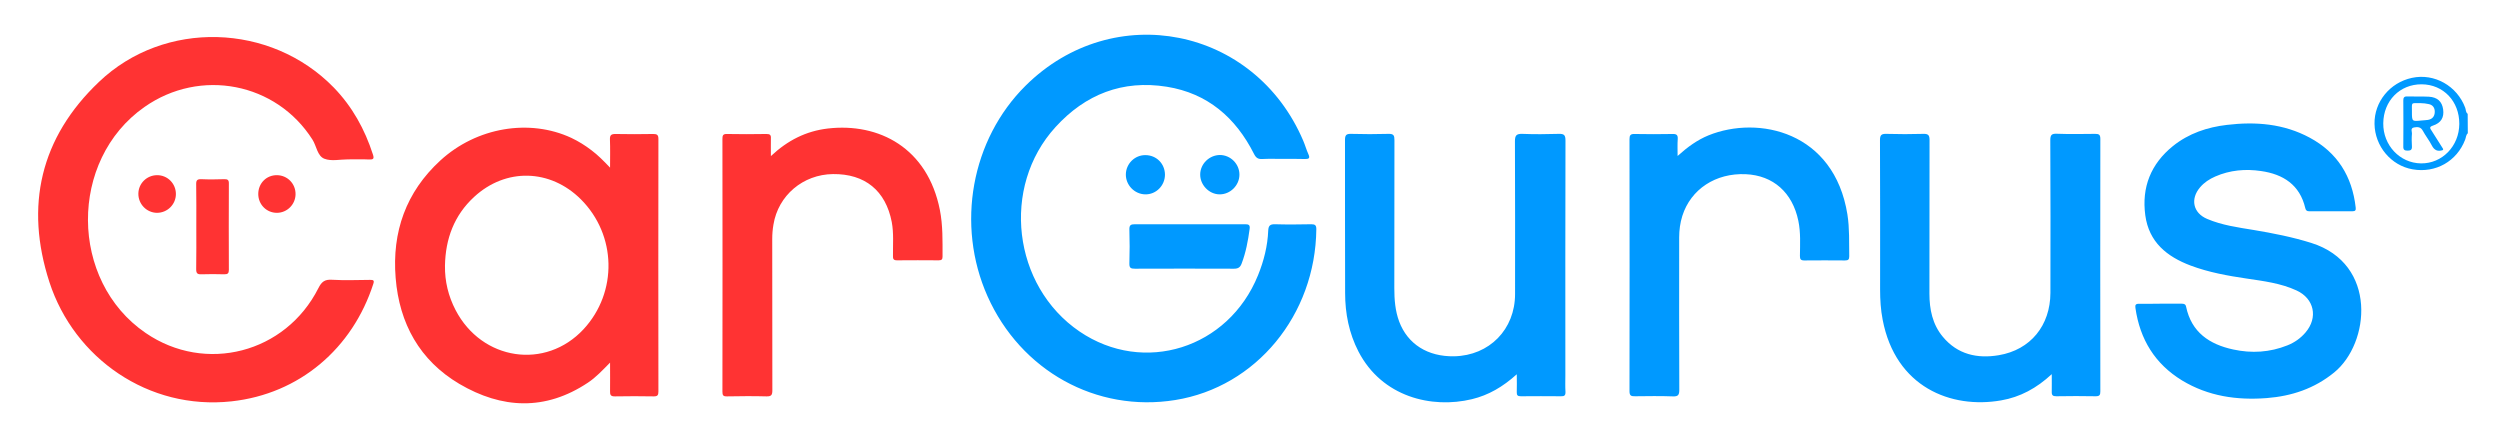
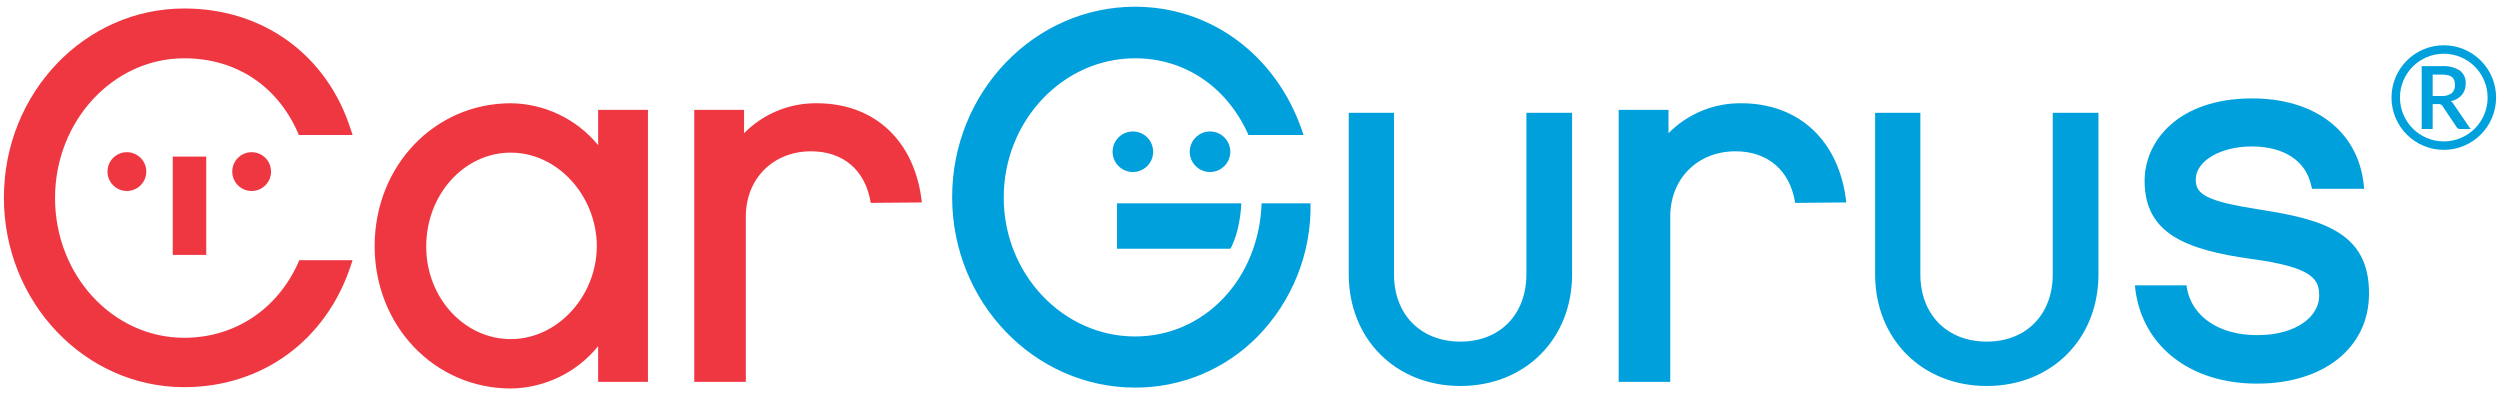
- <svg xmlns="http://www.w3.org/2000/svg" version="1.1" id="Layer_1" x="0px" y="0px" viewBox="549 97 2058 367" enable-background="new 549 97 2058 367" xml:space="preserve">
-   <g>
-     <path class="guru" fill="#0099FF" d="M1604.6,227.8c-5.5,0-11-0.2-16.5,0.1c-3.5,0.2-5.2-1-6.8-4.2c-15.1-29.9-38.2-49.9-71.8-55.3   c-36.4-5.8-67,6.2-91.6,33.2c-45,49.3-35.3,130.8,19.8,168.3c52.8,35.9,122.5,14,146.9-46.3c4.8-11.8,7.9-24.1,8.4-36.8   c0.2-4,1.5-5.3,5.6-5.2c10,0.3,20,0.2,30,0c3,0,4,0.9,4,4c-0.7,70.7-49.6,130-116.1,140.7c-65.1,10.5-127.3-24.2-154.6-85.5   c-26.1-58.7-13.4-129,31.5-173.4c72.2-71.4,188.5-48.2,228.4,45.4c1.6,3.7,2.6,7.5,4.3,11.2c1.6,3.5,0.1,3.9-2.9,3.9   C1617,227.7,1610.8,227.8,1604.6,227.8L1604.6,227.8z M2327.5,347h17.5c1.9,0,3.2,0.4,3.6,2.5c4.4,21.1,19.3,31,38.8,35.2   c15.1,3.3,30.1,2.4,44.6-3.4c5.8-2.3,10.8-5.8,14.9-10.6c10.5-12.3,7.2-27.9-7.4-34.6c-13-6-27.1-7.7-41.1-9.8   c-15.6-2.3-31.2-5.1-46.1-10.7c-19.6-7.4-34.3-19.3-37.3-41.4c-3.1-23.1,4.6-42.3,22.8-57c13-10.4,28.2-15.5,44.5-17.4   c23.6-2.8,46.6-1,68,10.5c22.9,12.3,35,31.9,37.9,57.5c0.3,2.2-0.3,3.1-2.5,3.1h-36c-1.8,0-2.6-0.9-3-2.6   c-4.5-19.2-18.2-27.9-36.4-30.5c-12.8-1.9-25.6-0.8-37.7,4.5c-4.8,2.1-9.1,4.9-12.5,8.9c-8.2,9.6-5.8,21.1,5.8,26   c12.2,5.2,25.3,7,38.2,9.1c16.1,2.7,32,5.8,47.6,10.7c54.7,17.2,48.2,82.7,18.8,106.6c-16.3,13.3-35,19.5-55.5,21.1   c-24.6,1.9-48.2-1.5-69.7-14.5c-22.3-13.6-34.7-33.8-38.4-59.6c-0.4-2.6,0.2-3.6,3-3.5C2315.8,347.2,2321.6,347,2327.5,347   L2327.5,347z M1797.6,405.1c-11.4,10.3-23.2,17.2-36.9,20.5c-33.2,8-74-1.8-93.4-39.2c-7.8-15.1-11-31.4-11-48.2   c-0.2-42,0-84-0.1-125.9c0-3.8,0.8-5.2,4.9-5.1c10.3,0.3,20.7,0.3,31,0c4.2-0.1,4.8,1.4,4.8,5.1c-0.1,40.6-0.1,81.3-0.1,121.9   c0,9.4,0.7,18.6,4,27.5c7,18.6,23.5,29,45.3,28.6c29-0.6,50.1-22.2,50.1-51.2c0-42,0.1-84-0.1-125.9c0-4.9,1.4-6.1,6.1-6   c10,0.4,20,0.3,30,0c4.4-0.1,5.5,1,5.5,5.5c-0.2,64.5-0.1,128.9-0.1,193.4c0,4.5-0.2,9,0.1,13.5c0.1,2.9-0.9,3.7-3.7,3.6   c-11-0.1-22-0.1-33,0c-2.6,0-3.5-0.7-3.4-3.4C1797.8,415.5,1797.6,411,1797.6,405.1L1797.6,405.1z M2238,405   c-12.5,11.6-26,18.9-41.7,21.6c-41.2,7.2-86.9-10.9-97.5-66.4c-1.6-8.2-2.1-16.5-2.1-24.8c0-41,0.1-82-0.1-123   c0-4.2,1.1-5.3,5.3-5.2c10.2,0.3,20.3,0.3,30.5,0c3.9-0.1,5,1.1,5,5c-0.1,42.2-0.1,84.3-0.1,126.5c0,12.9,2.5,25.3,11,35.5   c12.1,14.6,28.4,18.2,46.1,15.2c26.2-4.4,42.4-24.5,42.5-51.3c0.1-41.8,0.1-83.6-0.1-125.5c0-4.3,0.9-5.7,5.4-5.5   c10.5,0.4,21,0.2,31.5,0.1c3.1,0,4.3,0.6,4.3,4.1c-0.1,69.3-0.1,138.6,0,207.9c0,2.9-0.6,4-3.8,4c-10.8-0.2-21.7-0.2-32.5,0   c-2.8,0-3.8-0.8-3.7-3.7C2238.1,415.1,2238,410.7,2238,405L2238,405z" />
-     <path class="guru" fill="#0099FF" d="M1930,225.4c8.2-7.4,16.2-13.2,25.5-17c41.1-16.6,103.4-3.1,114.3,65.2c1.8,11.4,1.3,22.9,1.5,34.4   c0,2.7-0.9,3.4-3.5,3.4c-11.2-0.1-22.3-0.1-33.5,0c-2.9,0-3.6-1-3.6-3.7c0.1-9.6,0.7-19.3-1.3-28.9c-4.8-23.3-20.7-37.4-43.3-38.4   c-24.7-1.1-45.2,12.3-52.2,34.3c-1.8,5.7-2.6,11.7-2.6,17.7c0,41.8-0.1,83.6,0.1,125.4c0,4.3-0.9,5.7-5.4,5.5   c-10.3-0.4-20.7-0.2-31-0.1c-3.3,0.1-4.6-0.5-4.6-4.2c0.1-69.1,0.1-138.3,0-207.4c0-3.1,0.7-4.4,4.1-4.3c10.5,0.2,21,0.2,31.5,0   c3.5-0.1,4.3,1.2,4.1,4.3C1929.8,215.8,1930,219.9,1930,225.4L1930,225.4z M1528.8,281.6c15,0,30,0.1,45,0c2.8,0,4.4,0.3,3.9,3.8   c-1.3,9.8-3.1,19.4-6.6,28.6c-1.2,3.2-3,4.2-6.3,4.2c-27.2-0.1-54.3-0.1-81.5,0c-3.3,0-4.7-0.5-4.6-4.3c0.3-9.3,0.3-18.7,0-28   c-0.1-3.7,1.3-4.3,4.6-4.3C1498.5,281.7,1513.6,281.6,1528.8,281.6L1528.8,281.6z M1508,240.9c-0.1,9-7.4,16.3-16.3,16.1   c-8.9-0.2-16.1-7.8-15.9-16.6c0.2-8.7,7.4-15.8,16.1-15.7C1501,224.7,1508,231.8,1508,240.9L1508,240.9z M1569.3,240.9   c-0.1,8.9-7.7,16.2-16.4,16.1c-8.7-0.1-16.1-7.9-15.9-16.6c0.2-8.6,7.5-15.7,16.2-15.8C1562,224.6,1569.4,232,1569.3,240.9   L1569.3,240.9z" />
+ <svg xmlns="http://www.w3.org/2000/svg" viewBox="0 0 291 46" class="cargurusLogo">
+   <g class="car" fill="#ef3742">
+     <path d="M34.68 30.646c-2.463 5.439-7.44 8.672-13.239 8.672-8.313 0-15.035-7.286-15.035-16.266S13.179 6.785 21.441 6.785c6.004 0 10.827 3.181 13.239 8.672l.103.257h6.26l-.205-.616C38.066 6.374 30.626.987 21.441.987 9.844.987.454 10.839.454 23s9.39 22.065 20.987 22.065c9.082 0 16.523-5.439 19.396-14.162l.205-.616h-6.209l-.153.359zm24.784 8.826c-5.439 0-9.852-4.823-9.852-10.776 0-6.055 4.413-10.93 9.852-10.93s10.006 5.029 10.006 10.93c-.051 5.85-4.618 10.776-10.006 10.776m10.16-22.578a13.35 13.35 0 0 0-10.16-4.875c-8.877 0-15.856 7.286-15.856 16.626 0 9.288 6.979 16.574 15.856 16.574a13.297 13.297 0 0 0 10.16-4.926v4.156h5.798v-31.66h-5.798v4.105zm25.451-4.875a11.691 11.691 0 0 0-8.467 3.489v-2.72H80.81v31.66h6.004V25.206c0-4.413 3.181-7.594 7.594-7.594 3.746 0 6.312 2.206 6.927 5.901v.103l5.952-.051v-.154c-.82-6.979-5.438-11.392-12.212-11.392" />
+     <path d="M20.107 18.228h3.9v11.443h-3.9V18.228z" />
+     <circle cx="29.292" cy="19.973" r="2.258" />
+     <circle cx="14.77" cy="19.973" r="2.258" />
  </g>
-   <g>
-     <path class="car" fill="#FF3333" d="M835.4,228.2c-6.5,0-13.6,1.7-19.3-0.5c-5.9-2.2-6.5-10.5-9.9-15.8c-29.8-46.9-92.3-59.1-138.3-26.8   c-62.4,43.7-61.9,143,1,186c49.2,33.7,115.2,16.6,142.2-36.9c2.6-5.2,5.2-7.3,11.1-6.9c10.5,0.6,21,0.2,31.5,0.1   c2.6,0,3.6,0.3,2.6,3.3c-17.1,53-60.6,90.6-116.8,96.7c-68.3,7.4-129.4-35.5-149.8-98.1c-20.4-62.8-7.5-119,40.8-164.9   c53.8-51.3,141.4-48.6,193.3,4.7c15.2,15.7,25.5,34.3,32.2,55.1c1.2,3.6,0.2,4.2-3.1,4.1C847.1,228,841.3,228.2,835.4,228.2z    M1051.2,235c0-8.6,0.2-15.9-0.1-23.2c-0.1-3.5,1-4.5,4.5-4.5c10.3,0.2,20.7,0.2,31,0c3,0,4.4,0.5,4.4,4c-0.1,69.3-0.1,138.7,0,208   c0,3-0.7,4-3.8,4c-10.7-0.2-21.3-0.2-32,0c-3.6,0.1-4.1-1.4-4-4.4c0.1-7.4,0-14.8,0-23.4c-6.4,6.5-11.7,12.2-18.2,16.5   c-35.1,23.4-70.9,21.6-105.9,1c-32.6-19.3-49.4-49.7-52.4-87.2c-3.1-37.9,8.5-70.7,36.8-96.7c29.9-27.4,73.4-34.6,107.8-18.6   c5.9,2.8,11.4,6.2,16.6,10.2C1041.1,224.6,1045.7,229.2,1051.2,235L1051.2,235z M915.3,315.7c-0.2,12.9,2.8,25.1,8.7,36.5   c21.7,41.7,74.1,49.5,105.4,15.8c28.2-30.5,27.2-77.5-2.2-106.9c-25.2-25.1-61.8-26.1-87.9-2C922.9,274.2,915.7,293.5,915.3,315.7z    M1183.6,225.5c13.8-13,29-20.6,46.8-22.7c42.2-4.9,82.2,16,92.3,67c2.5,12.7,2.2,25.5,2.2,38.3c0,2.3-0.6,3.2-3.1,3.2   c-11.5-0.1-23-0.1-34.5,0c-3.4,0-3.2-1.9-3.2-4.1c-0.1-9.1,0.7-18.3-1-27.4c-5-25.9-22.1-39.8-48.4-39.5   c-24.7,0.3-45.1,17.6-49,41.6c-0.7,4-1,7.9-1,11.9c0,41.5,0,83,0.1,124.5c0,3.8-0.8,5.1-4.8,5c-10.8-0.3-21.7-0.2-32.5,0   c-3.2,0.1-3.8-0.9-3.8-3.9c0.1-69.3,0.1-138.6,0-208c0-2.8,0.4-4.2,3.7-4.1c10.8,0.2,21.7,0.2,32.5,0c2.8,0,3.9,0.7,3.7,3.6   C1183.5,215.4,1183.6,219.9,1183.6,225.5L1183.6,225.5z" />
-     <path class="car" fill="#FF3333" d="M710.6,283.2c0-11.5,0.1-23-0.1-34.5c-0.1-3.3,0.9-4.3,4.2-4.2c6.3,0.3,12.6,0.2,19,0   c2.8-0.1,3.8,0.8,3.7,3.7c-0.1,23.6-0.1,47.3,0,70.9c0,2.9-0.9,3.7-3.7,3.7c-6.3-0.2-12.7-0.2-19,0c-3.3,0.1-4.2-0.9-4.2-4.2   C710.7,306.8,710.6,295,710.6,283.2z M761.6,256.7c0-8.8,6.7-15.6,15.4-15.5c8.6,0.1,15.4,7,15.3,15.7c-0.1,8.4-6.9,15.2-15.2,15.3   C768.5,272.3,761.6,265.4,761.6,256.7z M693.8,256.7c0,8.6-7,15.5-15.6,15.5c-8.5-0.1-15.4-7.2-15.3-15.8   c0.1-8.4,6.9-15.1,15.3-15.2C686.9,241.1,693.8,248.1,693.8,256.7z" />
-   </g>
-   <g>
-     <path class="guru" fill="#0099FF" d="M2580.5,206.7c-1.6,1.4-1.5,3.6-2.2,5.3c-6.8,17.8-24.3,27.7-43.2,24.4c-17.8-3.1-31.1-19-31.4-37.4   c-0.3-18.1,12.6-34,30.8-37.9c18.5-4,37.2,6.6,43.9,24.7c0.6,1.6,0.3,3.7,2,4.9C2580.5,196,2580.5,201.4,2580.5,206.7L2580.5,206.7   z M2542.5,166.4c-18-0.1-31.4,13.6-31.6,32.1c-0.2,18.1,13.7,32.8,31.1,33c17.4,0.2,31.4-14.2,31.5-32.5   C2573.6,180.4,2560.4,166.5,2542.5,166.4L2542.5,166.4z" />
-     <path class="guru" fill="#0099FF" d="M2560.1,220.5c-4.3,1.5-7.2,0.3-9.3-3.9c-2.1-4.1-5.1-7.8-7.3-11.9c-1.7-3.3-4.4-3.3-7.2-2.8   c-3.4,0.6-1.6,3.5-1.8,5.3c-0.3,3.5-0.2,7,0,10.5c0.1,2.7-1.1,3.3-3.6,3.3s-3.6-0.7-3.5-3.4c0.1-12.6,0.1-25.3,0-37.9   c0-2.2,0.6-3.4,3.1-3.3c6,0.2,12-0.1,17.9,0.2c7.1,0.4,10.9,4,11.8,10.5c0.9,6.6-1.7,11.1-8.4,13.3c-3.4,1.1-2.3,2.3-1.1,4.2   l9.3,14.7C2560.3,219.7,2560.1,220.1,2560.1,220.5L2560.1,220.5z M2534.5,189c0,8,0,8,7.8,7.2c1.8-0.2,3.6-0.2,5.4-0.5   c3.6-0.6,5.5-2.9,5.6-6.5c0.1-3.3-1.5-5.8-4.9-6.5c-2.2-0.5-4.6-0.8-6.9-0.8C2533.2,181.9,2534.6,181,2534.5,189L2534.5,189z" />
+   <g class="guru" fill="#00a0dd">
+     <path d="M231.262 44.928c-7.532 0-12.999-5.467-12.999-12.999V13.131h5.267v18.797c0 4.686 3.108 7.835 7.732 7.835 4.594 0 7.68-3.149 7.68-7.835V13.131h5.319v18.797c-.001 7.534-5.468 13-12.999 13zm-61.269 0c-7.532 0-12.999-5.467-12.999-12.999V13.131h5.267v18.797c0 4.686 3.108 7.835 7.732 7.835 4.594 0 7.68-3.149 7.68-7.835V13.131h5.319v18.797c0 7.534-5.467 13-12.999 13zm92.98-20.543c-6.26-.975-7.389-1.796-7.389-3.489 0-2.155 2.874-3.848 6.517-3.848 3.797 0 6.312 1.693 6.927 4.567l.103.359h6.055l-.051-.513c-.667-6.158-5.644-10.006-12.982-10.006-8.621 0-12.52 4.977-12.52 9.596 0 6.106 4.721 8.005 12.367 9.082 7.389.975 7.954 2.463 7.954 4.31 0 2.258-2.463 4.567-7.235 4.567-4.362 0-7.543-2.104-8.159-5.439l-.051-.359h-6.004l.051.513c.872 6.619 6.414 10.93 14.162 10.93 7.8 0 13.034-4.208 13.034-10.468.049-7.185-5.492-8.673-12.779-9.802m-132.953-.718v5.285h13.188l.154-.257c.38-.817.656-1.679.821-2.566.168-.812.271-1.635.308-2.463H130.02z" />
+     <path d="M146.851 23.667c-.308 8.826-6.671 15.497-14.727 15.497-8.415 0-15.291-7.286-15.291-16.164 0-8.929 6.876-16.215 15.291-16.215 5.696 0 10.571 3.233 13.085 8.672l.103.257h6.414l-.205-.616C148.494 6.375 140.899.782 132.125.782c-11.751 0-21.295 9.955-21.295 22.167s9.544 22.167 21.295 22.167a19.909 19.909 0 0 0 14.265-5.952 21.58 21.58 0 0 0 6.158-15.497h-5.697zM202.679 12.019a11.691 11.691 0 0 0-8.467 3.489v-2.72h-5.798v31.66h6.004V25.206c0-4.413 3.181-7.594 7.594-7.594 3.746 0 6.312 2.206 6.927 5.901v.103l5.952-.051v-.154c-.82-6.979-5.438-11.392-12.212-11.392M285.705 12.276a1.89 1.89 0 0 0-.192-.287 1.047 1.047 0 0 0-.242-.213 2.24 2.24 0 0 0 1.303-.737c.294-.373.447-.837.434-1.312a1.781 1.781 0 0 0-.676-1.513 3.47 3.47 0 0 0-2.095-.513h-2.353v7.312h1.279v-2.9h.648a.673.673 0 0 1 .316.057c.07.041.13.097.176.164l1.656 2.475a.422.422 0 0 0 .393.205h1.221l-1.869-2.736v-.002zm-1.598-1.099h-.943V8.685h1.074c.242-.005.483.02.718.073.17.038.33.113.467.221.119.099.208.23.257.377.055.172.081.352.078.533a1.22 1.22 0 0 1-.369.955 1.904 1.904 0 0 1-1.282.333z" />
+     <circle cx="131.867" cy="17.663" r="2.36" />
+     <circle cx="140.847" cy="17.663" r="2.36" />
+     <path d="M284.457 17.445a6.088 6.088 0 1 1 6.089-6.089 6.094 6.094 0 0 1-6.089 6.089zm0-11.19a5.102 5.102 0 1 0 5.104 5.101 5.106 5.106 0 0 0-5.104-5.101z" />
  </g>
</svg>
